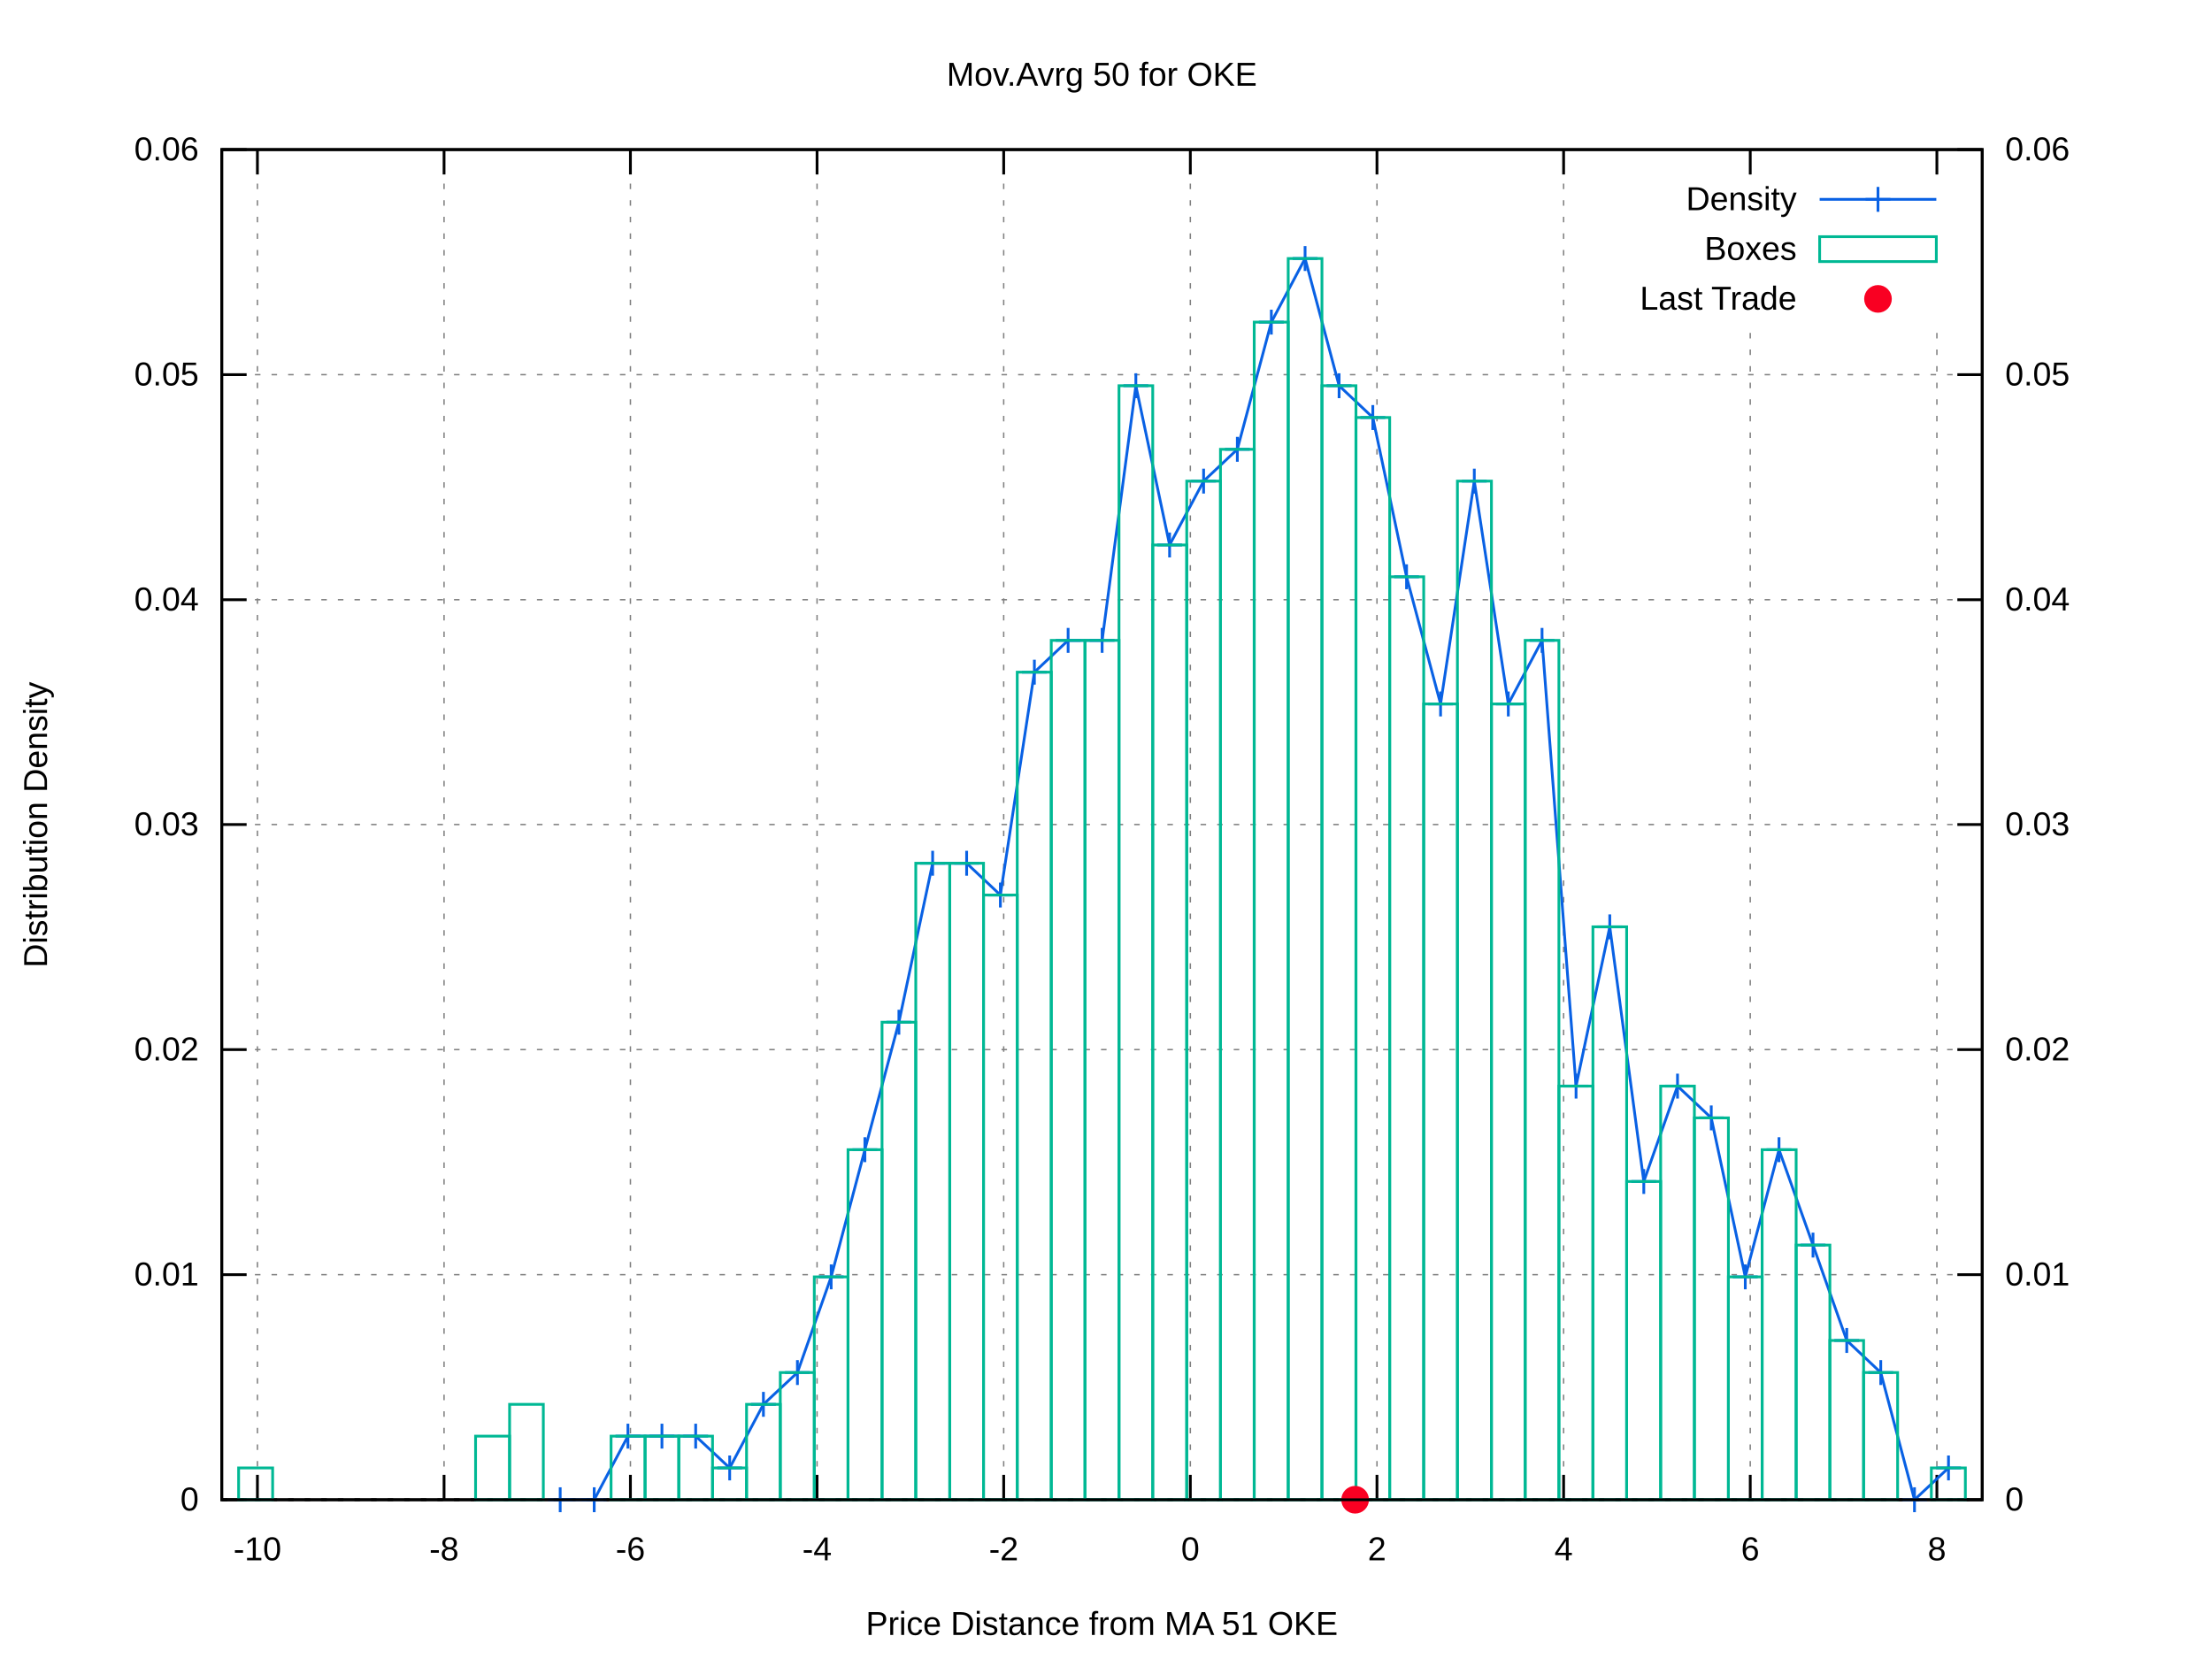
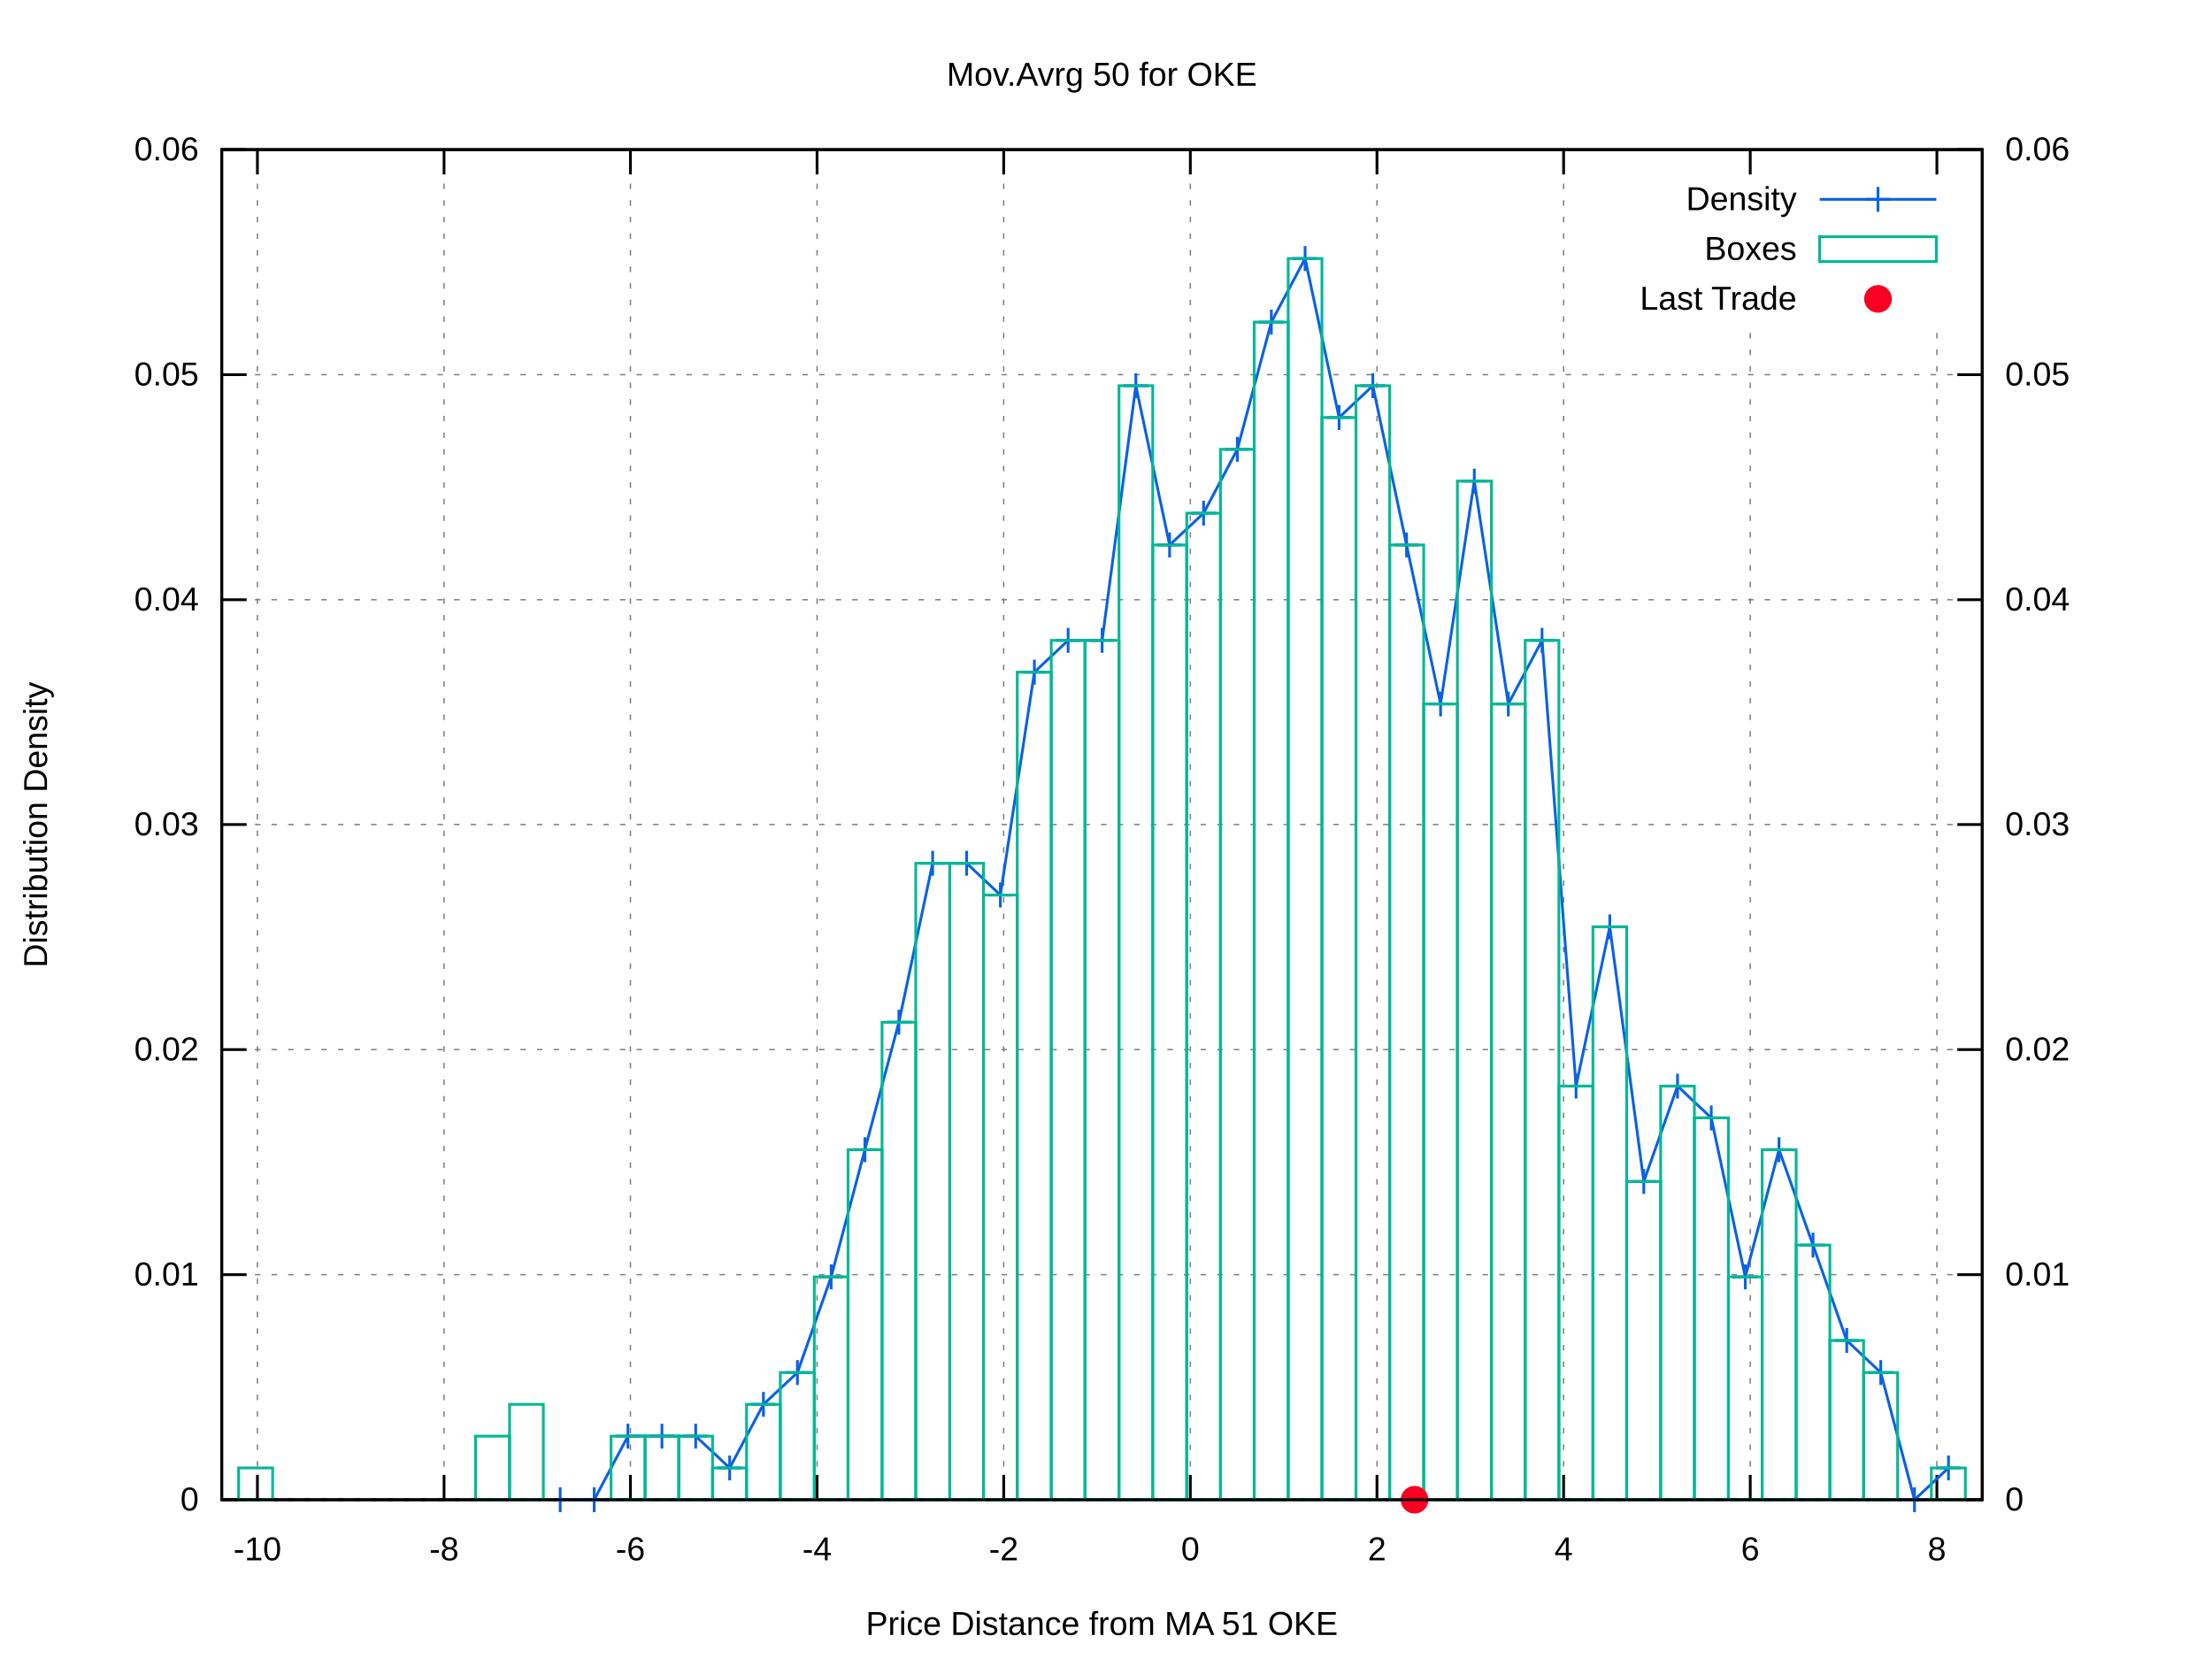
<svg xmlns="http://www.w3.org/2000/svg" xmlns:xlink="http://www.w3.org/1999/xlink" viewBox="0 0 800 600">
  <g id="gnuplot_canvas">
    <rect x="0" y="0" width="800" height="600" fill="#ffffff" />
    <defs>
      <circle id="gpDot" r="0.5" stroke-width="0.5" />
      <path id="gpPt0" stroke-width="0.222" stroke="currentColor" d="M-1,0 h2 M0,-1 v2" />
      <path id="gpPt1" stroke-width="0.222" stroke="currentColor" d="M-1,-1 L1,1 M1,-1 L-1,1" />
      <path id="gpPt2" stroke-width="0.222" stroke="currentColor" d="M-1,0 L1,0 M0,-1 L0,1 M-1,-1 L1,1 M-1,1 L1,-1" />
      <rect id="gpPt3" stroke-width="0.222" stroke="currentColor" x="-1" y="-1" width="2" height="2" />
      <rect id="gpPt4" stroke-width="0.222" stroke="currentColor" fill="currentColor" x="-1" y="-1" width="2" height="2" />
      <circle id="gpPt5" stroke-width="0.222" stroke="currentColor" cx="0" cy="0" r="1" />
      <use xlink:href="#gpPt5" id="gpPt6" fill="currentColor" stroke="none" />
      <path id="gpPt7" stroke-width="0.222" stroke="currentColor" d="M0,-1.33 L-1.33,0.67 L1.33,0.67 z" />
      <use xlink:href="#gpPt7" id="gpPt8" fill="currentColor" stroke="none" />
      <use xlink:href="#gpPt7" id="gpPt9" stroke="currentColor" transform="rotate(180)" />
      <use xlink:href="#gpPt9" id="gpPt10" fill="currentColor" stroke="none" />
      <use xlink:href="#gpPt3" id="gpPt11" stroke="currentColor" transform="rotate(45)" />
      <use xlink:href="#gpPt11" id="gpPt12" fill="currentColor" stroke="none" />
      <path id="gpPt13" stroke-width="0.222" stroke="currentColor" d="M0,1.330 L1.265,0.411 L0.782,-1.067 L-0.782,-1.076 L-1.265,0.411 z" />
      <use xlink:href="#gpPt13" id="gpPt14" fill="currentColor" stroke="none" />
      <filter id="textbox" filterUnits="objectBoundingBox" x="0" y="0" height="1" width="1">
        <feFlood flood-color="#FFFFFF" flood-opacity="1" result="bgnd" />
        <feComposite in="SourceGraphic" in2="bgnd" operator="atop" />
      </filter>
      <filter id="greybox" filterUnits="objectBoundingBox" x="0" y="0" height="1" width="1">
        <feFlood flood-color="lightgrey" flood-opacity="1" result="grey" />
        <feComposite in="SourceGraphic" in2="grey" operator="atop" />
      </filter>
    </defs>
    <g fill="none" color="#FFFFFF" stroke="black" stroke-width="1.00" stroke-linecap="butt" stroke-linejoin="miter">
</g>
    <g fill="none" color="black" stroke="currentColor" stroke-width="1.00" stroke-linecap="butt" stroke-linejoin="miter">
</g>
    <g fill="none" color="black" stroke="black" stroke-width="0.50" stroke-linecap="butt" stroke-linejoin="miter">
</g>
    <g fill="none" color="gray" stroke="currentColor" stroke-width="0.50" stroke-linecap="butt" stroke-linejoin="miter">
      <path stroke="gray" stroke-dasharray="2,4" class="gridline" d="M80.2,542.4 L716.9,542.4  " />
    </g>
    <g fill="none" color="gray" stroke="gray" stroke-width="1.00" stroke-linecap="butt" stroke-linejoin="miter">
</g>
    <g fill="none" color="black" stroke="currentColor" stroke-width="1.00" stroke-linecap="butt" stroke-linejoin="miter">
      <path stroke="black" d="M80.2,542.4 L89.2,542.4  " />
      <g transform="translate(71.9,546.3)" stroke="none" fill="black" font-family="arial" font-size="12.00" text-anchor="end">
        <text>
          <tspan font-family="arial"> 0</tspan>
        </text>
      </g>
    </g>
    <g fill="none" color="black" stroke="currentColor" stroke-width="1.00" stroke-linecap="butt" stroke-linejoin="miter">
</g>
    <g fill="none" color="black" stroke="black" stroke-width="0.50" stroke-linecap="butt" stroke-linejoin="miter">
</g>
    <g fill="none" color="gray" stroke="currentColor" stroke-width="0.50" stroke-linecap="butt" stroke-linejoin="miter">
      <path stroke="gray" stroke-dasharray="2,4" class="gridline" d="M80.2,461.0 L716.9,461.0  " />
    </g>
    <g fill="none" color="gray" stroke="gray" stroke-width="1.00" stroke-linecap="butt" stroke-linejoin="miter">
</g>
    <g fill="none" color="black" stroke="currentColor" stroke-width="1.00" stroke-linecap="butt" stroke-linejoin="miter">
      <path stroke="black" d="M80.2,461.0 L89.2,461.0  " />
      <g transform="translate(71.9,464.9)" stroke="none" fill="black" font-family="arial" font-size="12.00" text-anchor="end">
        <text>
          <tspan font-family="arial"> 0.01</tspan>
        </text>
      </g>
    </g>
    <g fill="none" color="black" stroke="currentColor" stroke-width="1.00" stroke-linecap="butt" stroke-linejoin="miter">
</g>
    <g fill="none" color="black" stroke="black" stroke-width="0.50" stroke-linecap="butt" stroke-linejoin="miter">
</g>
    <g fill="none" color="gray" stroke="currentColor" stroke-width="0.50" stroke-linecap="butt" stroke-linejoin="miter">
      <path stroke="gray" stroke-dasharray="2,4" class="gridline" d="M80.2,379.6 L716.9,379.6  " />
    </g>
    <g fill="none" color="gray" stroke="gray" stroke-width="1.00" stroke-linecap="butt" stroke-linejoin="miter">
</g>
    <g fill="none" color="black" stroke="currentColor" stroke-width="1.00" stroke-linecap="butt" stroke-linejoin="miter">
      <path stroke="black" d="M80.2,379.6 L89.2,379.6  " />
      <g transform="translate(71.9,383.5)" stroke="none" fill="black" font-family="arial" font-size="12.00" text-anchor="end">
        <text>
          <tspan font-family="arial"> 0.02</tspan>
        </text>
      </g>
    </g>
    <g fill="none" color="black" stroke="currentColor" stroke-width="1.00" stroke-linecap="butt" stroke-linejoin="miter">
</g>
    <g fill="none" color="black" stroke="black" stroke-width="0.50" stroke-linecap="butt" stroke-linejoin="miter">
</g>
    <g fill="none" color="gray" stroke="currentColor" stroke-width="0.50" stroke-linecap="butt" stroke-linejoin="miter">
      <path stroke="gray" stroke-dasharray="2,4" class="gridline" d="M80.2,298.2 L716.9,298.2  " />
    </g>
    <g fill="none" color="gray" stroke="gray" stroke-width="1.00" stroke-linecap="butt" stroke-linejoin="miter">
</g>
    <g fill="none" color="black" stroke="currentColor" stroke-width="1.00" stroke-linecap="butt" stroke-linejoin="miter">
      <path stroke="black" d="M80.2,298.2 L89.2,298.2  " />
      <g transform="translate(71.9,302.1)" stroke="none" fill="black" font-family="arial" font-size="12.00" text-anchor="end">
        <text>
          <tspan font-family="arial"> 0.03</tspan>
        </text>
      </g>
    </g>
    <g fill="none" color="black" stroke="currentColor" stroke-width="1.00" stroke-linecap="butt" stroke-linejoin="miter">
</g>
    <g fill="none" color="black" stroke="black" stroke-width="0.50" stroke-linecap="butt" stroke-linejoin="miter">
</g>
    <g fill="none" color="gray" stroke="currentColor" stroke-width="0.50" stroke-linecap="butt" stroke-linejoin="miter">
      <path stroke="gray" stroke-dasharray="2,4" class="gridline" d="M80.2,216.9 L716.9,216.9  " />
    </g>
    <g fill="none" color="gray" stroke="gray" stroke-width="1.00" stroke-linecap="butt" stroke-linejoin="miter">
</g>
    <g fill="none" color="black" stroke="currentColor" stroke-width="1.00" stroke-linecap="butt" stroke-linejoin="miter">
      <path stroke="black" d="M80.2,216.9 L89.2,216.9  " />
      <g transform="translate(71.9,220.8)" stroke="none" fill="black" font-family="arial" font-size="12.00" text-anchor="end">
        <text>
          <tspan font-family="arial"> 0.04</tspan>
        </text>
      </g>
    </g>
    <g fill="none" color="black" stroke="currentColor" stroke-width="1.00" stroke-linecap="butt" stroke-linejoin="miter">
</g>
    <g fill="none" color="black" stroke="black" stroke-width="0.50" stroke-linecap="butt" stroke-linejoin="miter">
</g>
    <g fill="none" color="gray" stroke="currentColor" stroke-width="0.50" stroke-linecap="butt" stroke-linejoin="miter">
      <path stroke="gray" stroke-dasharray="2,4" class="gridline" d="M80.2,135.5 L716.9,135.5  " />
    </g>
    <g fill="none" color="gray" stroke="gray" stroke-width="1.00" stroke-linecap="butt" stroke-linejoin="miter">
</g>
    <g fill="none" color="black" stroke="currentColor" stroke-width="1.00" stroke-linecap="butt" stroke-linejoin="miter">
      <path stroke="black" d="M80.2,135.5 L89.2,135.5  " />
      <g transform="translate(71.9,139.4)" stroke="none" fill="black" font-family="arial" font-size="12.00" text-anchor="end">
        <text>
          <tspan font-family="arial"> 0.05</tspan>
        </text>
      </g>
    </g>
    <g fill="none" color="black" stroke="currentColor" stroke-width="1.00" stroke-linecap="butt" stroke-linejoin="miter">
</g>
    <g fill="none" color="black" stroke="black" stroke-width="0.50" stroke-linecap="butt" stroke-linejoin="miter">
</g>
    <g fill="none" color="gray" stroke="currentColor" stroke-width="0.50" stroke-linecap="butt" stroke-linejoin="miter">
      <path stroke="gray" stroke-dasharray="2,4" class="gridline" d="M80.2,54.1 L716.9,54.1  " />
    </g>
    <g fill="none" color="gray" stroke="gray" stroke-width="1.00" stroke-linecap="butt" stroke-linejoin="miter">
</g>
    <g fill="none" color="black" stroke="currentColor" stroke-width="1.00" stroke-linecap="butt" stroke-linejoin="miter">
      <path stroke="black" d="M80.2,54.1 L89.2,54.1  " />
      <g transform="translate(71.9,58.0)" stroke="none" fill="black" font-family="arial" font-size="12.00" text-anchor="end">
        <text>
          <tspan font-family="arial"> 0.06</tspan>
        </text>
      </g>
    </g>
    <g fill="none" color="black" stroke="currentColor" stroke-width="1.00" stroke-linecap="butt" stroke-linejoin="miter">
</g>
    <g fill="none" color="black" stroke="black" stroke-width="0.50" stroke-linecap="butt" stroke-linejoin="miter">
</g>
    <g fill="none" color="gray" stroke="currentColor" stroke-width="0.50" stroke-linecap="butt" stroke-linejoin="miter">
      <path stroke="gray" stroke-dasharray="2,4" class="gridline" d="M93.1,542.4 L93.1,54.1  " />
    </g>
    <g fill="none" color="gray" stroke="gray" stroke-width="1.00" stroke-linecap="butt" stroke-linejoin="miter">
</g>
    <g fill="none" color="black" stroke="currentColor" stroke-width="1.00" stroke-linecap="butt" stroke-linejoin="miter">
      <path stroke="black" d="M93.1,542.4 L93.1,533.4 M93.1,54.1 L93.1,63.1  " />
      <g transform="translate(93.1,564.3)" stroke="none" fill="black" font-family="arial" font-size="12.00" text-anchor="middle">
        <text>
          <tspan font-family="arial">-10</tspan>
        </text>
      </g>
    </g>
    <g fill="none" color="black" stroke="currentColor" stroke-width="1.00" stroke-linecap="butt" stroke-linejoin="miter">
</g>
    <g fill="none" color="black" stroke="black" stroke-width="0.50" stroke-linecap="butt" stroke-linejoin="miter">
</g>
    <g fill="none" color="gray" stroke="currentColor" stroke-width="0.50" stroke-linecap="butt" stroke-linejoin="miter">
      <path stroke="gray" stroke-dasharray="2,4" class="gridline" d="M160.6,542.4 L160.6,54.1  " />
    </g>
    <g fill="none" color="gray" stroke="gray" stroke-width="1.00" stroke-linecap="butt" stroke-linejoin="miter">
</g>
    <g fill="none" color="black" stroke="currentColor" stroke-width="1.00" stroke-linecap="butt" stroke-linejoin="miter">
      <path stroke="black" d="M160.6,542.4 L160.6,533.4 M160.6,54.1 L160.6,63.1  " />
      <g transform="translate(160.6,564.3)" stroke="none" fill="black" font-family="arial" font-size="12.00" text-anchor="middle">
        <text>
          <tspan font-family="arial">-8</tspan>
        </text>
      </g>
    </g>
    <g fill="none" color="black" stroke="currentColor" stroke-width="1.00" stroke-linecap="butt" stroke-linejoin="miter">
</g>
    <g fill="none" color="black" stroke="black" stroke-width="0.50" stroke-linecap="butt" stroke-linejoin="miter">
</g>
    <g fill="none" color="gray" stroke="currentColor" stroke-width="0.50" stroke-linecap="butt" stroke-linejoin="miter">
      <path stroke="gray" stroke-dasharray="2,4" class="gridline" d="M228.0,542.4 L228.0,54.1  " />
    </g>
    <g fill="none" color="gray" stroke="gray" stroke-width="1.00" stroke-linecap="butt" stroke-linejoin="miter">
</g>
    <g fill="none" color="black" stroke="currentColor" stroke-width="1.00" stroke-linecap="butt" stroke-linejoin="miter">
      <path stroke="black" d="M228.0,542.4 L228.0,533.4 M228.0,54.1 L228.0,63.1  " />
      <g transform="translate(228.0,564.3)" stroke="none" fill="black" font-family="arial" font-size="12.00" text-anchor="middle">
        <text>
          <tspan font-family="arial">-6</tspan>
        </text>
      </g>
    </g>
    <g fill="none" color="black" stroke="currentColor" stroke-width="1.00" stroke-linecap="butt" stroke-linejoin="miter">
</g>
    <g fill="none" color="black" stroke="black" stroke-width="0.50" stroke-linecap="butt" stroke-linejoin="miter">
</g>
    <g fill="none" color="gray" stroke="currentColor" stroke-width="0.50" stroke-linecap="butt" stroke-linejoin="miter">
      <path stroke="gray" stroke-dasharray="2,4" class="gridline" d="M295.5,542.4 L295.5,54.1  " />
    </g>
    <g fill="none" color="gray" stroke="gray" stroke-width="1.00" stroke-linecap="butt" stroke-linejoin="miter">
</g>
    <g fill="none" color="black" stroke="currentColor" stroke-width="1.00" stroke-linecap="butt" stroke-linejoin="miter">
      <path stroke="black" d="M295.5,542.4 L295.5,533.4 M295.5,54.1 L295.5,63.1  " />
      <g transform="translate(295.5,564.3)" stroke="none" fill="black" font-family="arial" font-size="12.00" text-anchor="middle">
        <text>
          <tspan font-family="arial">-4</tspan>
        </text>
      </g>
    </g>
    <g fill="none" color="black" stroke="currentColor" stroke-width="1.00" stroke-linecap="butt" stroke-linejoin="miter">
</g>
    <g fill="none" color="black" stroke="black" stroke-width="0.50" stroke-linecap="butt" stroke-linejoin="miter">
</g>
    <g fill="none" color="gray" stroke="currentColor" stroke-width="0.50" stroke-linecap="butt" stroke-linejoin="miter">
      <path stroke="gray" stroke-dasharray="2,4" class="gridline" d="M363.0,542.4 L363.0,54.1  " />
    </g>
    <g fill="none" color="gray" stroke="gray" stroke-width="1.00" stroke-linecap="butt" stroke-linejoin="miter">
</g>
    <g fill="none" color="black" stroke="currentColor" stroke-width="1.00" stroke-linecap="butt" stroke-linejoin="miter">
      <path stroke="black" d="M363.0,542.4 L363.0,533.4 M363.0,54.1 L363.0,63.1  " />
      <g transform="translate(363.0,564.3)" stroke="none" fill="black" font-family="arial" font-size="12.00" text-anchor="middle">
        <text>
          <tspan font-family="arial">-2</tspan>
        </text>
      </g>
    </g>
    <g fill="none" color="black" stroke="currentColor" stroke-width="1.00" stroke-linecap="butt" stroke-linejoin="miter">
</g>
    <g fill="none" color="black" stroke="black" stroke-width="0.50" stroke-linecap="butt" stroke-linejoin="miter">
</g>
    <g fill="none" color="gray" stroke="currentColor" stroke-width="0.50" stroke-linecap="butt" stroke-linejoin="miter">
      <path stroke="gray" stroke-dasharray="2,4" class="gridline" d="M430.5,542.4 L430.5,54.1  " />
    </g>
    <g fill="none" color="gray" stroke="gray" stroke-width="1.00" stroke-linecap="butt" stroke-linejoin="miter">
</g>
    <g fill="none" color="black" stroke="currentColor" stroke-width="1.00" stroke-linecap="butt" stroke-linejoin="miter">
      <path stroke="black" d="M430.5,542.4 L430.5,533.4 M430.5,54.1 L430.5,63.1  " />
      <g transform="translate(430.5,564.3)" stroke="none" fill="black" font-family="arial" font-size="12.00" text-anchor="middle">
        <text>
          <tspan font-family="arial"> 0</tspan>
        </text>
      </g>
    </g>
    <g fill="none" color="black" stroke="currentColor" stroke-width="1.00" stroke-linecap="butt" stroke-linejoin="miter">
</g>
    <g fill="none" color="black" stroke="black" stroke-width="0.50" stroke-linecap="butt" stroke-linejoin="miter">
</g>
    <g fill="none" color="gray" stroke="currentColor" stroke-width="0.50" stroke-linecap="butt" stroke-linejoin="miter">
      <path stroke="gray" stroke-dasharray="2,4" class="gridline" d="M498.0,542.4 L498.0,54.1  " />
    </g>
    <g fill="none" color="gray" stroke="gray" stroke-width="1.00" stroke-linecap="butt" stroke-linejoin="miter">
</g>
    <g fill="none" color="black" stroke="currentColor" stroke-width="1.00" stroke-linecap="butt" stroke-linejoin="miter">
      <path stroke="black" d="M498.0,542.4 L498.0,533.4 M498.0,54.1 L498.0,63.1  " />
      <g transform="translate(498.0,564.3)" stroke="none" fill="black" font-family="arial" font-size="12.00" text-anchor="middle">
        <text>
          <tspan font-family="arial"> 2</tspan>
        </text>
      </g>
    </g>
    <g fill="none" color="black" stroke="currentColor" stroke-width="1.00" stroke-linecap="butt" stroke-linejoin="miter">
</g>
    <g fill="none" color="black" stroke="black" stroke-width="0.50" stroke-linecap="butt" stroke-linejoin="miter">
</g>
    <g fill="none" color="gray" stroke="currentColor" stroke-width="0.50" stroke-linecap="butt" stroke-linejoin="miter">
      <path stroke="gray" stroke-dasharray="2,4" class="gridline" d="M565.5,542.4 L565.5,54.1  " />
    </g>
    <g fill="none" color="gray" stroke="gray" stroke-width="1.00" stroke-linecap="butt" stroke-linejoin="miter">
</g>
    <g fill="none" color="black" stroke="currentColor" stroke-width="1.00" stroke-linecap="butt" stroke-linejoin="miter">
      <path stroke="black" d="M565.5,542.4 L565.5,533.4 M565.5,54.1 L565.5,63.1  " />
      <g transform="translate(565.5,564.3)" stroke="none" fill="black" font-family="arial" font-size="12.00" text-anchor="middle">
        <text>
          <tspan font-family="arial"> 4</tspan>
        </text>
      </g>
    </g>
    <g fill="none" color="black" stroke="currentColor" stroke-width="1.00" stroke-linecap="butt" stroke-linejoin="miter">
</g>
    <g fill="none" color="black" stroke="black" stroke-width="0.50" stroke-linecap="butt" stroke-linejoin="miter">
</g>
    <g fill="none" color="gray" stroke="currentColor" stroke-width="0.50" stroke-linecap="butt" stroke-linejoin="miter">
      <path stroke="gray" stroke-dasharray="2,4" class="gridline" d="M633.0,542.4 L633.0,117.1 M633.0,63.1 L633.0,54.1  " />
    </g>
    <g fill="none" color="gray" stroke="gray" stroke-width="1.00" stroke-linecap="butt" stroke-linejoin="miter">
</g>
    <g fill="none" color="black" stroke="currentColor" stroke-width="1.00" stroke-linecap="butt" stroke-linejoin="miter">
      <path stroke="black" d="M633.0,542.4 L633.0,533.4 M633.0,54.1 L633.0,63.1  " />
      <g transform="translate(633.0,564.3)" stroke="none" fill="black" font-family="arial" font-size="12.00" text-anchor="middle">
        <text>
          <tspan font-family="arial"> 6</tspan>
        </text>
      </g>
    </g>
    <g fill="none" color="black" stroke="currentColor" stroke-width="1.00" stroke-linecap="butt" stroke-linejoin="miter">
</g>
    <g fill="none" color="black" stroke="black" stroke-width="0.50" stroke-linecap="butt" stroke-linejoin="miter">
</g>
    <g fill="none" color="gray" stroke="currentColor" stroke-width="0.50" stroke-linecap="butt" stroke-linejoin="miter">
      <path stroke="gray" stroke-dasharray="2,4" class="gridline" d="M700.5,542.4 L700.5,117.1 M700.5,63.1 L700.5,54.1  " />
    </g>
    <g fill="none" color="gray" stroke="gray" stroke-width="1.00" stroke-linecap="butt" stroke-linejoin="miter">
</g>
    <g fill="none" color="black" stroke="currentColor" stroke-width="1.00" stroke-linecap="butt" stroke-linejoin="miter">
      <path stroke="black" d="M700.5,542.4 L700.5,533.4 M700.5,54.1 L700.5,63.1  " />
      <g transform="translate(700.5,564.3)" stroke="none" fill="black" font-family="arial" font-size="12.00" text-anchor="middle">
        <text>
          <tspan font-family="arial"> 8</tspan>
        </text>
      </g>
    </g>
    <g fill="none" color="black" stroke="currentColor" stroke-width="1.00" stroke-linecap="butt" stroke-linejoin="miter">
      <path stroke="black" d="M716.9,542.4 L707.9,542.4  " />
      <g transform="translate(725.2,546.3)" stroke="none" fill="black" font-family="arial" font-size="12.00" text-anchor="start">
        <text>
          <tspan font-family="arial"> 0</tspan>
        </text>
      </g>
    </g>
    <g fill="none" color="black" stroke="currentColor" stroke-width="1.00" stroke-linecap="butt" stroke-linejoin="miter">
      <path stroke="black" d="M716.9,461.0 L707.9,461.0  " />
      <g transform="translate(725.2,464.9)" stroke="none" fill="black" font-family="arial" font-size="12.00" text-anchor="start">
        <text>
          <tspan font-family="arial"> 0.01</tspan>
        </text>
      </g>
    </g>
    <g fill="none" color="black" stroke="currentColor" stroke-width="1.00" stroke-linecap="butt" stroke-linejoin="miter">
      <path stroke="black" d="M716.9,379.6 L707.9,379.6  " />
      <g transform="translate(725.2,383.5)" stroke="none" fill="black" font-family="arial" font-size="12.00" text-anchor="start">
        <text>
          <tspan font-family="arial"> 0.02</tspan>
        </text>
      </g>
    </g>
    <g fill="none" color="black" stroke="currentColor" stroke-width="1.00" stroke-linecap="butt" stroke-linejoin="miter">
      <path stroke="black" d="M716.9,298.2 L707.9,298.2  " />
      <g transform="translate(725.2,302.1)" stroke="none" fill="black" font-family="arial" font-size="12.00" text-anchor="start">
        <text>
          <tspan font-family="arial"> 0.03</tspan>
        </text>
      </g>
    </g>
    <g fill="none" color="black" stroke="currentColor" stroke-width="1.00" stroke-linecap="butt" stroke-linejoin="miter">
      <path stroke="black" d="M716.9,216.9 L707.9,216.9  " />
      <g transform="translate(725.2,220.8)" stroke="none" fill="black" font-family="arial" font-size="12.00" text-anchor="start">
        <text>
          <tspan font-family="arial"> 0.04</tspan>
        </text>
      </g>
    </g>
    <g fill="none" color="black" stroke="currentColor" stroke-width="1.00" stroke-linecap="butt" stroke-linejoin="miter">
      <path stroke="black" d="M716.9,135.5 L707.9,135.5  " />
      <g transform="translate(725.2,139.4)" stroke="none" fill="black" font-family="arial" font-size="12.00" text-anchor="start">
        <text>
          <tspan font-family="arial"> 0.05</tspan>
        </text>
      </g>
    </g>
    <g fill="none" color="black" stroke="currentColor" stroke-width="1.00" stroke-linecap="butt" stroke-linejoin="miter">
      <path stroke="black" d="M716.9,54.1 L707.9,54.1  " />
      <g transform="translate(725.2,58.0)" stroke="none" fill="black" font-family="arial" font-size="12.00" text-anchor="start">
        <text>
          <tspan font-family="arial"> 0.06</tspan>
        </text>
      </g>
    </g>
    <g fill="none" color="black" stroke="currentColor" stroke-width="1.00" stroke-linecap="butt" stroke-linejoin="miter">
</g>
    <g fill="none" color="gray" stroke="currentColor" stroke-width="1.00" stroke-linecap="butt" stroke-linejoin="miter">
      <path stroke="black" stroke-dasharray="2,4" d="M80.2,542.4 L716.9,542.4  " />
    </g>
    <g fill="none" color="black" stroke="currentColor" stroke-width="1.00" stroke-linecap="butt" stroke-linejoin="miter">
      <path stroke="black" d="M80.2,54.1 L80.2,542.4 L716.9,542.4 L716.9,54.1 L80.2,54.1 Z  " />
    </g>
    <g fill="none" color="black" stroke="currentColor" stroke-width="1.00" stroke-linecap="butt" stroke-linejoin="miter">
      <g transform="translate(17.0,298.3) rotate(270)" stroke="none" fill="black" font-family="arial" font-size="12.00" text-anchor="middle">
        <text>
          <tspan font-family="arial">Distribution Density</tspan>
        </text>
      </g>
    </g>
    <g fill="none" color="black" stroke="currentColor" stroke-width="1.00" stroke-linecap="butt" stroke-linejoin="miter">
      <g transform="translate(398.5,591.3)" stroke="none" fill="black" font-family="arial" font-size="12.00" text-anchor="middle">
        <text>
          <tspan font-family="arial">Price Distance from MA 51 OKE</tspan>
        </text>
      </g>
    </g>
    <g fill="none" color="black" stroke="currentColor" stroke-width="1.00" stroke-linecap="butt" stroke-linejoin="miter">
      <g transform="translate(398.5,31.0)" stroke="none" fill="black" font-family="arial" font-size="12.00" text-anchor="middle">
        <text>
          <tspan font-family="arial">Mov.Avrg 50 for OKE </tspan>
        </text>
      </g>
    </g>
    <g id="gnuplot_plot_1">
      <g fill="none" color="black" stroke="currentColor" stroke-width="1.00" stroke-linecap="butt" stroke-linejoin="miter">
        <g transform="translate(649.8,76.0)" stroke="none" fill="black" font-family="arial" font-size="12.00" text-anchor="end">
          <text>
            <tspan font-family="arial">Density</tspan>
          </text>
        </g>
      </g>
      <g fill="none" color="black" stroke="currentColor" stroke-width="1.00" stroke-linecap="butt" stroke-linejoin="miter">
-         <path stroke="rgb(  9,  97, 228)" d="M658.1,72.1 L700.3,72.1 M202.6,542.4 L214.9,542.4 L227.1,519.4 L239.4,519.4 L251.6,519.4 L263.9,530.9   L276.1,507.9 L288.4,496.4 L300.6,461.8 L312.8,415.8 L325.1,369.7 L337.3,312.2 L349.6,312.2 L361.8,323.7   L374.1,243.1 L386.3,231.6 L398.6,231.6 L410.8,139.5 L423.0,197.1 L435.3,174.0 L447.5,162.5 L459.8,116.5   L472.0,93.5 L484.3,139.5 L496.5,151.0 L508.7,208.6 L521.0,254.6 L533.2,174.0 L545.5,254.6 L557.7,231.6   L570.0,392.8 L582.2,335.2 L594.5,427.3 L606.7,392.8 L618.9,404.3 L631.2,461.8 L643.4,415.8 L655.7,450.3   L667.9,484.8 L680.2,496.4 L692.4,542.4 L704.7,530.9  " />
+         <path stroke="rgb(  9,  97, 228)" d="M658.1,72.1 L700.3,72.1 M202.6,542.4 L214.9,542.4 L227.1,519.4 L239.4,519.4 L251.6,519.4 L263.9,530.9   L276.1,507.9 L288.4,496.4 L300.6,461.8 L312.8,415.8 L325.1,369.7 L337.3,312.2 L349.6,312.2 L361.8,323.7   L374.1,243.1 L386.3,231.6 L398.6,231.6 L410.8,139.5 L423.0,197.1 L435.3,185.6 L447.5,162.5 L459.8,116.5   L472.0,93.5 L484.3,151.0 L496.5,139.5 L508.7,197.1 L521.0,254.6 L533.2,174.0 L545.5,254.6 L557.7,231.6   L570.0,392.8 L582.2,335.2 L594.5,427.3 L606.7,392.8 L618.9,404.3 L631.2,461.8 L643.4,415.8 L655.7,450.3   L667.9,484.8 L680.2,496.4 L692.4,542.4 L704.7,530.9  " />
        <use xlink:href="#gpPt0" transform="translate(202.6,542.4) scale(4.50)" color="rgb(  9,  97, 228)" />
        <use xlink:href="#gpPt0" transform="translate(214.9,542.4) scale(4.50)" color="rgb(  9,  97, 228)" />
        <use xlink:href="#gpPt0" transform="translate(227.1,519.4) scale(4.50)" color="rgb(  9,  97, 228)" />
        <use xlink:href="#gpPt0" transform="translate(239.4,519.4) scale(4.50)" color="rgb(  9,  97, 228)" />
        <use xlink:href="#gpPt0" transform="translate(251.6,519.4) scale(4.50)" color="rgb(  9,  97, 228)" />
        <use xlink:href="#gpPt0" transform="translate(263.9,530.9) scale(4.50)" color="rgb(  9,  97, 228)" />
        <use xlink:href="#gpPt0" transform="translate(276.1,507.9) scale(4.50)" color="rgb(  9,  97, 228)" />
        <use xlink:href="#gpPt0" transform="translate(288.4,496.4) scale(4.50)" color="rgb(  9,  97, 228)" />
        <use xlink:href="#gpPt0" transform="translate(300.6,461.8) scale(4.50)" color="rgb(  9,  97, 228)" />
        <use xlink:href="#gpPt0" transform="translate(312.8,415.8) scale(4.50)" color="rgb(  9,  97, 228)" />
        <use xlink:href="#gpPt0" transform="translate(325.1,369.7) scale(4.50)" color="rgb(  9,  97, 228)" />
        <use xlink:href="#gpPt0" transform="translate(337.3,312.2) scale(4.50)" color="rgb(  9,  97, 228)" />
        <use xlink:href="#gpPt0" transform="translate(349.6,312.2) scale(4.50)" color="rgb(  9,  97, 228)" />
        <use xlink:href="#gpPt0" transform="translate(361.8,323.7) scale(4.50)" color="rgb(  9,  97, 228)" />
        <use xlink:href="#gpPt0" transform="translate(374.1,243.1) scale(4.50)" color="rgb(  9,  97, 228)" />
        <use xlink:href="#gpPt0" transform="translate(386.3,231.6) scale(4.50)" color="rgb(  9,  97, 228)" />
        <use xlink:href="#gpPt0" transform="translate(398.6,231.6) scale(4.50)" color="rgb(  9,  97, 228)" />
        <use xlink:href="#gpPt0" transform="translate(410.8,139.5) scale(4.50)" color="rgb(  9,  97, 228)" />
        <use xlink:href="#gpPt0" transform="translate(423.0,197.1) scale(4.50)" color="rgb(  9,  97, 228)" />
-         <use xlink:href="#gpPt0" transform="translate(435.3,174.0) scale(4.50)" color="rgb(  9,  97, 228)" />
+         <use xlink:href="#gpPt0" transform="translate(435.3,185.6) scale(4.50)" color="rgb(  9,  97, 228)" />
        <use xlink:href="#gpPt0" transform="translate(447.5,162.5) scale(4.50)" color="rgb(  9,  97, 228)" />
        <use xlink:href="#gpPt0" transform="translate(459.8,116.5) scale(4.50)" color="rgb(  9,  97, 228)" />
        <use xlink:href="#gpPt0" transform="translate(472.0,93.5) scale(4.50)" color="rgb(  9,  97, 228)" />
-         <use xlink:href="#gpPt0" transform="translate(484.3,139.5) scale(4.50)" color="rgb(  9,  97, 228)" />
-         <use xlink:href="#gpPt0" transform="translate(496.5,151.0) scale(4.50)" color="rgb(  9,  97, 228)" />
-         <use xlink:href="#gpPt0" transform="translate(508.7,208.6) scale(4.50)" color="rgb(  9,  97, 228)" />
+         <use xlink:href="#gpPt0" transform="translate(484.3,151.0) scale(4.50)" color="rgb(  9,  97, 228)" />
+         <use xlink:href="#gpPt0" transform="translate(496.5,139.5) scale(4.50)" color="rgb(  9,  97, 228)" />
+         <use xlink:href="#gpPt0" transform="translate(508.7,197.1) scale(4.50)" color="rgb(  9,  97, 228)" />
        <use xlink:href="#gpPt0" transform="translate(521.0,254.6) scale(4.50)" color="rgb(  9,  97, 228)" />
        <use xlink:href="#gpPt0" transform="translate(533.2,174.0) scale(4.50)" color="rgb(  9,  97, 228)" />
        <use xlink:href="#gpPt0" transform="translate(545.5,254.6) scale(4.50)" color="rgb(  9,  97, 228)" />
        <use xlink:href="#gpPt0" transform="translate(557.7,231.6) scale(4.50)" color="rgb(  9,  97, 228)" />
        <use xlink:href="#gpPt0" transform="translate(570.0,392.8) scale(4.50)" color="rgb(  9,  97, 228)" />
        <use xlink:href="#gpPt0" transform="translate(582.2,335.2) scale(4.50)" color="rgb(  9,  97, 228)" />
        <use xlink:href="#gpPt0" transform="translate(594.5,427.3) scale(4.50)" color="rgb(  9,  97, 228)" />
        <use xlink:href="#gpPt0" transform="translate(606.7,392.8) scale(4.50)" color="rgb(  9,  97, 228)" />
        <use xlink:href="#gpPt0" transform="translate(618.9,404.3) scale(4.50)" color="rgb(  9,  97, 228)" />
        <use xlink:href="#gpPt0" transform="translate(631.2,461.8) scale(4.50)" color="rgb(  9,  97, 228)" />
        <use xlink:href="#gpPt0" transform="translate(643.4,415.8) scale(4.50)" color="rgb(  9,  97, 228)" />
        <use xlink:href="#gpPt0" transform="translate(655.7,450.3) scale(4.50)" color="rgb(  9,  97, 228)" />
        <use xlink:href="#gpPt0" transform="translate(667.9,484.8) scale(4.50)" color="rgb(  9,  97, 228)" />
        <use xlink:href="#gpPt0" transform="translate(680.2,496.4) scale(4.50)" color="rgb(  9,  97, 228)" />
        <use xlink:href="#gpPt0" transform="translate(692.4,542.4) scale(4.50)" color="rgb(  9,  97, 228)" />
        <use xlink:href="#gpPt0" transform="translate(704.7,530.9) scale(4.50)" color="rgb(  9,  97, 228)" />
        <use xlink:href="#gpPt0" transform="translate(679.2,72.1) scale(4.50)" color="rgb(  9,  97, 228)" />
      </g>
    </g>
    <g id="gnuplot_plot_2">
      <g fill="none" color="black" stroke="currentColor" stroke-width="1.00" stroke-linecap="butt" stroke-linejoin="miter">
        <g transform="translate(649.8,94.0)" stroke="none" fill="black" font-family="arial" font-size="12.00" text-anchor="end">
          <text>
            <tspan font-family="arial">Boxes</tspan>
          </text>
        </g>
      </g>
      <g fill="none" color="black" stroke="currentColor" stroke-width="1.00" stroke-linecap="butt" stroke-linejoin="miter">
        <path stroke="rgb(  0, 184, 148)" d="M658.1,94.6 L700.3,94.6 L700.3,85.6 L658.1,85.6 L658.1,94.6 Z  " />
        <path stroke="rgb(  0, 184, 148)" d="M86.3,542.4 L86.3,530.9 L98.6,530.9 L98.6,542.4 L86.3,542.4 Z  " />
        <path stroke="rgb(  0, 184, 148)" d="M172.0,542.4 L172.0,519.4 L184.3,519.4 L184.3,542.4 L172.0,542.4 Z  " />
        <path stroke="rgb(  0, 184, 148)" d="M184.3,542.4 L184.3,507.9 L196.5,507.9 L196.5,542.4 L184.3,542.4 Z  " />
        <path stroke="rgb(  0, 184, 148)" d="M221.0,542.4 L221.0,519.4 L233.3,519.4 L233.3,542.4 L221.0,542.4 Z  " />
        <path stroke="rgb(  0, 184, 148)" d="M233.3,542.4 L233.3,519.4 L245.5,519.4 L245.5,542.4 L233.3,542.4 Z  " />
        <path stroke="rgb(  0, 184, 148)" d="M245.5,542.4 L245.5,519.4 L257.7,519.4 L257.7,542.4 L245.5,542.4 Z  " />
        <path stroke="rgb(  0, 184, 148)" d="M257.7,542.4 L257.7,530.9 L270.0,530.9 L270.0,542.4 L257.7,542.4 Z  " />
        <path stroke="rgb(  0, 184, 148)" d="M270.0,542.4 L270.0,507.9 L282.2,507.9 L282.2,542.4 L270.0,542.4 Z  " />
        <path stroke="rgb(  0, 184, 148)" d="M282.2,542.4 L282.2,496.4 L294.5,496.4 L294.5,542.4 L282.2,542.4 Z  " />
        <path stroke="rgb(  0, 184, 148)" d="M294.5,542.4 L294.5,461.8 L306.7,461.8 L306.7,542.4 L294.5,542.4 Z  " />
        <path stroke="rgb(  0, 184, 148)" d="M306.7,542.4 L306.7,415.8 L319.0,415.8 L319.0,542.4 L306.7,542.4 Z  " />
        <path stroke="rgb(  0, 184, 148)" d="M319.0,542.4 L319.0,369.7 L331.2,369.7 L331.2,542.4 L319.0,542.4 Z  " />
        <path stroke="rgb(  0, 184, 148)" d="M331.2,542.4 L331.2,312.2 L343.5,312.2 L343.5,542.4 L331.2,542.4 Z  " />
        <path stroke="rgb(  0, 184, 148)" d="M343.5,542.4 L343.5,312.2 L355.7,312.2 L355.7,542.4 L343.5,542.4 Z  " />
        <path stroke="rgb(  0, 184, 148)" d="M355.7,542.4 L355.7,323.7 L367.9,323.7 L367.9,542.4 L355.7,542.4 Z  " />
        <path stroke="rgb(  0, 184, 148)" d="M367.9,542.4 L367.9,243.1 L380.2,243.1 L380.2,542.4 L367.9,542.4 Z  " />
        <path stroke="rgb(  0, 184, 148)" d="M380.2,542.4 L380.2,231.6 L392.4,231.6 L392.4,542.4 L380.2,542.4 Z  " />
        <path stroke="rgb(  0, 184, 148)" d="M392.4,542.4 L392.4,231.6 L404.7,231.6 L404.7,542.4 L392.4,542.4 Z  " />
        <path stroke="rgb(  0, 184, 148)" d="M404.7,542.4 L404.7,139.5 L416.9,139.5 L416.9,542.4 L404.7,542.4 Z  " />
        <path stroke="rgb(  0, 184, 148)" d="M416.9,542.4 L416.9,197.1 L429.2,197.1 L429.2,542.4 L416.9,542.4 Z  " />
-         <path stroke="rgb(  0, 184, 148)" d="M429.2,542.4 L429.2,174.0 L441.4,174.0 L441.4,542.4 L429.2,542.4 Z  " />
+         <path stroke="rgb(  0, 184, 148)" d="M429.2,542.4 L429.2,185.6 L441.4,185.6 L441.4,542.4 L429.2,542.4 Z  " />
        <path stroke="rgb(  0, 184, 148)" d="M441.4,542.4 L441.4,162.5 L453.6,162.5 L453.6,542.4 L441.4,542.4 Z  " />
        <path stroke="rgb(  0, 184, 148)" d="M453.6,542.4 L453.6,116.5 L465.9,116.5 L465.9,542.4 L453.6,542.4 Z  " />
        <path stroke="rgb(  0, 184, 148)" d="M465.9,542.4 L465.9,93.5 L478.1,93.5 L478.1,542.4 L465.9,542.4 Z  " />
-         <path stroke="rgb(  0, 184, 148)" d="M478.1,542.4 L478.1,139.5 L490.4,139.5 L490.4,542.4 L478.1,542.4 Z  " />
-         <path stroke="rgb(  0, 184, 148)" d="M490.4,542.4 L490.4,151.0 L502.6,151.0 L502.6,542.4 L490.4,542.4 Z  " />
-         <path stroke="rgb(  0, 184, 148)" d="M502.6,542.4 L502.6,208.6 L514.9,208.6 L514.9,542.4 L502.6,542.4 Z  " />
+         <path stroke="rgb(  0, 184, 148)" d="M478.1,542.4 L478.1,151.0 L490.4,151.0 L490.4,542.4 L478.1,542.4 Z  " />
+         <path stroke="rgb(  0, 184, 148)" d="M490.4,542.4 L490.4,139.5 L502.6,139.5 L502.6,542.4 L490.4,542.4 Z  " />
+         <path stroke="rgb(  0, 184, 148)" d="M502.6,542.4 L502.6,197.1 L514.9,197.1 L514.9,542.4 L502.6,542.4 Z  " />
        <path stroke="rgb(  0, 184, 148)" d="M514.9,542.4 L514.9,254.6 L527.1,254.6 L527.1,542.4 L514.9,542.4 Z  " />
        <path stroke="rgb(  0, 184, 148)" d="M527.1,542.4 L527.1,174.0 L539.4,174.0 L539.4,542.4 L527.1,542.4 Z  " />
        <path stroke="rgb(  0, 184, 148)" d="M539.4,542.4 L539.4,254.6 L551.6,254.6 L551.6,542.4 L539.4,542.4 Z  " />
        <path stroke="rgb(  0, 184, 148)" d="M551.6,542.4 L551.6,231.6 L563.8,231.6 L563.8,542.4 L551.6,542.4 Z  " />
        <path stroke="rgb(  0, 184, 148)" d="M563.8,542.4 L563.8,392.8 L576.1,392.8 L576.1,542.4 L563.8,542.4 Z  " />
        <path stroke="rgb(  0, 184, 148)" d="M576.1,542.4 L576.1,335.2 L588.3,335.2 L588.3,542.4 L576.1,542.4 Z  " />
        <path stroke="rgb(  0, 184, 148)" d="M588.3,542.4 L588.3,427.3 L600.6,427.3 L600.6,542.4 L588.3,542.4 Z  " />
        <path stroke="rgb(  0, 184, 148)" d="M600.6,542.4 L600.6,392.8 L612.8,392.8 L612.8,542.4 L600.6,542.4 Z  " />
        <path stroke="rgb(  0, 184, 148)" d="M612.8,542.4 L612.8,404.3 L625.1,404.3 L625.1,542.4 L612.8,542.4 Z  " />
        <path stroke="rgb(  0, 184, 148)" d="M625.1,542.4 L625.1,461.8 L637.3,461.8 L637.3,542.4 L625.1,542.4 Z  " />
        <path stroke="rgb(  0, 184, 148)" d="M637.3,542.4 L637.3,415.8 L649.6,415.8 L649.6,542.4 L637.3,542.4 Z  " />
        <path stroke="rgb(  0, 184, 148)" d="M649.6,542.4 L649.6,450.3 L661.8,450.3 L661.8,542.4 L649.6,542.4 Z  " />
        <path stroke="rgb(  0, 184, 148)" d="M661.8,542.4 L661.8,484.8 L674.0,484.8 L674.0,542.4 L661.8,542.4 Z  " />
        <path stroke="rgb(  0, 184, 148)" d="M674.0,542.4 L674.0,496.4 L686.3,496.4 L686.3,542.4 L674.0,542.4 Z  " />
        <path stroke="rgb(  0, 184, 148)" d="M698.5,542.4 L698.5,530.9 L710.8,530.9 L710.8,542.4 L698.5,542.4 Z  " />
      </g>
    </g>
    <g id="gnuplot_plot_3">
      <g fill="none" color="black" stroke="currentColor" stroke-width="1.00" stroke-linecap="butt" stroke-linejoin="miter">
        <g transform="translate(649.8,112.0)" stroke="none" fill="black" font-family="arial" font-size="12.00" text-anchor="end">
          <text>
            <tspan font-family="arial">Last Trade</tspan>
          </text>
        </g>
      </g>
      <g fill="none" color="black" stroke="currentColor" stroke-width="1.00" stroke-linecap="butt" stroke-linejoin="miter">
-         <use xlink:href="#gpPt6" transform="translate(490.1,542.4) scale(4.50)" color="rgb(249,   0,  34)" />
+         <use xlink:href="#gpPt6" transform="translate(511.6,542.4) scale(4.50)" color="rgb(249,   0,  34)" />
        <use xlink:href="#gpPt6" transform="translate(679.2,108.1) scale(4.50)" color="rgb(249,   0,  34)" />
      </g>
    </g>
    <g fill="none" color="#FFFFFF" stroke="rgb(249,   0,  34)" stroke-width="2.00" stroke-linecap="butt" stroke-linejoin="miter">
</g>
    <g fill="none" color="black" stroke="currentColor" stroke-width="2.00" stroke-linecap="butt" stroke-linejoin="miter">
</g>
    <g fill="none" color="black" stroke="black" stroke-width="1.00" stroke-linecap="butt" stroke-linejoin="miter">
</g>
    <g fill="none" color="black" stroke="currentColor" stroke-width="1.00" stroke-linecap="butt" stroke-linejoin="miter">
      <path stroke="black" d="M80.2,54.1 L80.2,542.4 L716.9,542.4 L716.9,54.1 L80.2,54.1 Z  " />
    </g>
    <g fill="none" color="black" stroke="currentColor" stroke-width="1.00" stroke-linecap="butt" stroke-linejoin="miter">
</g>
  </g>
</svg>
